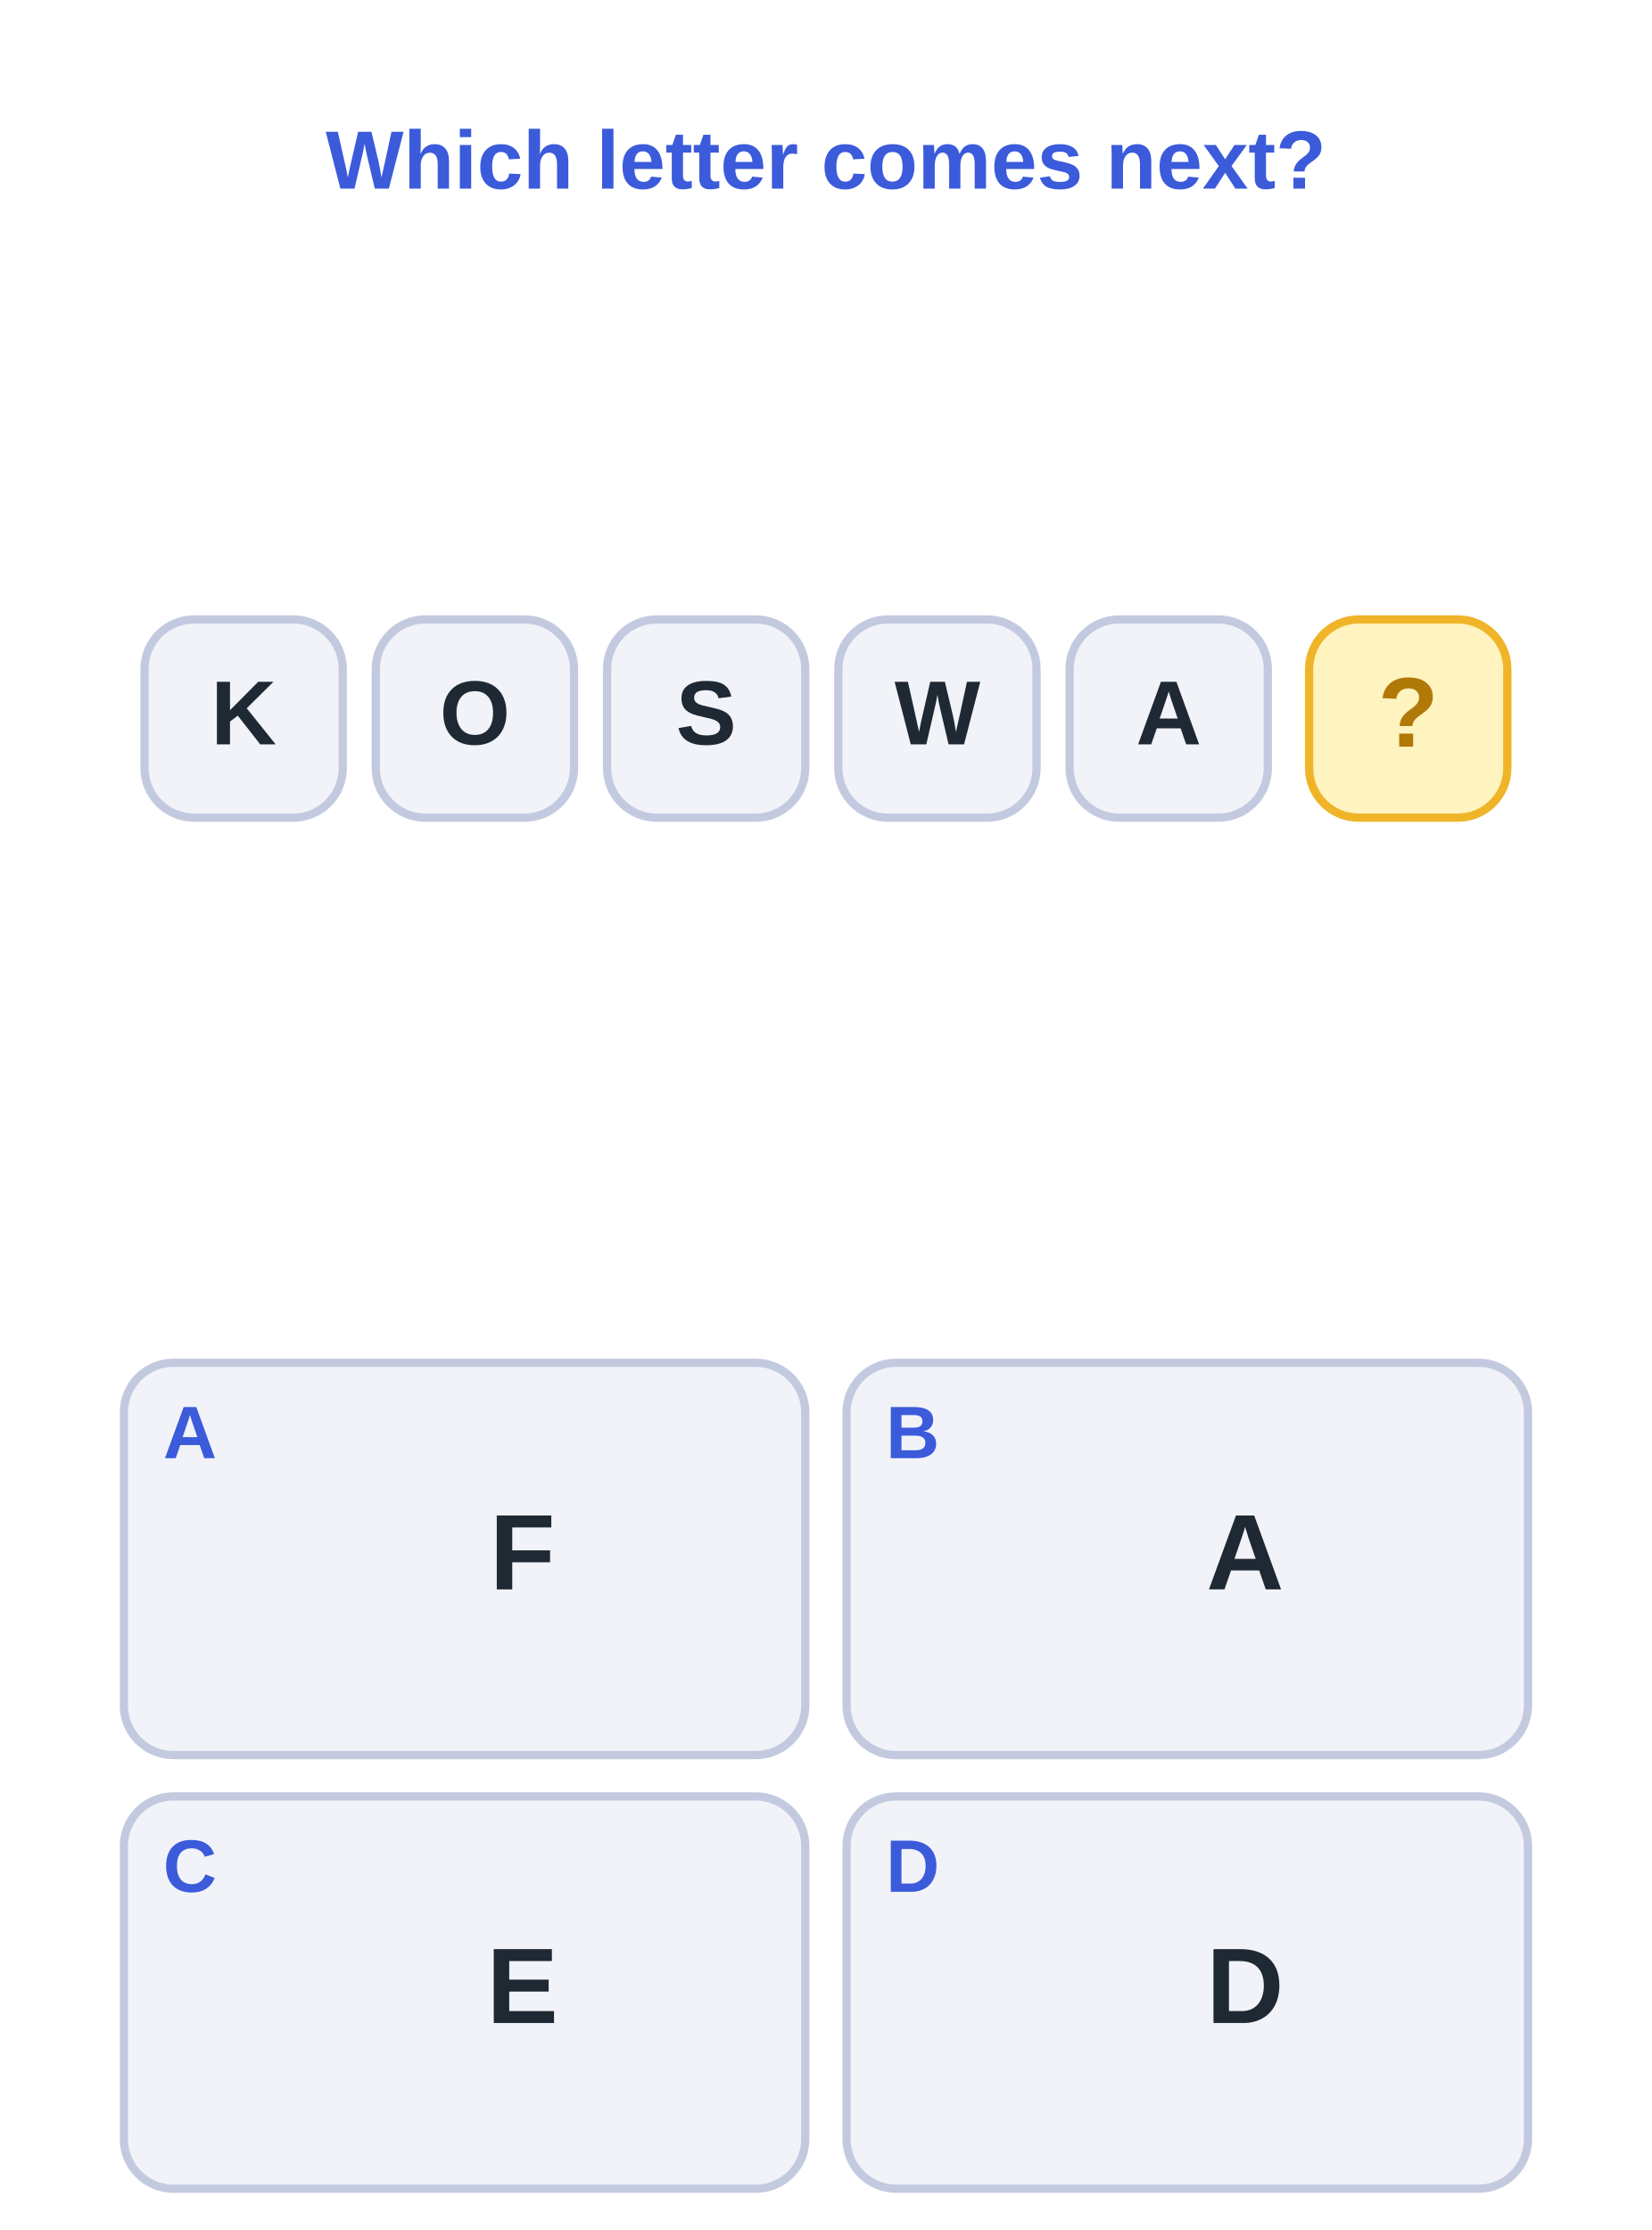
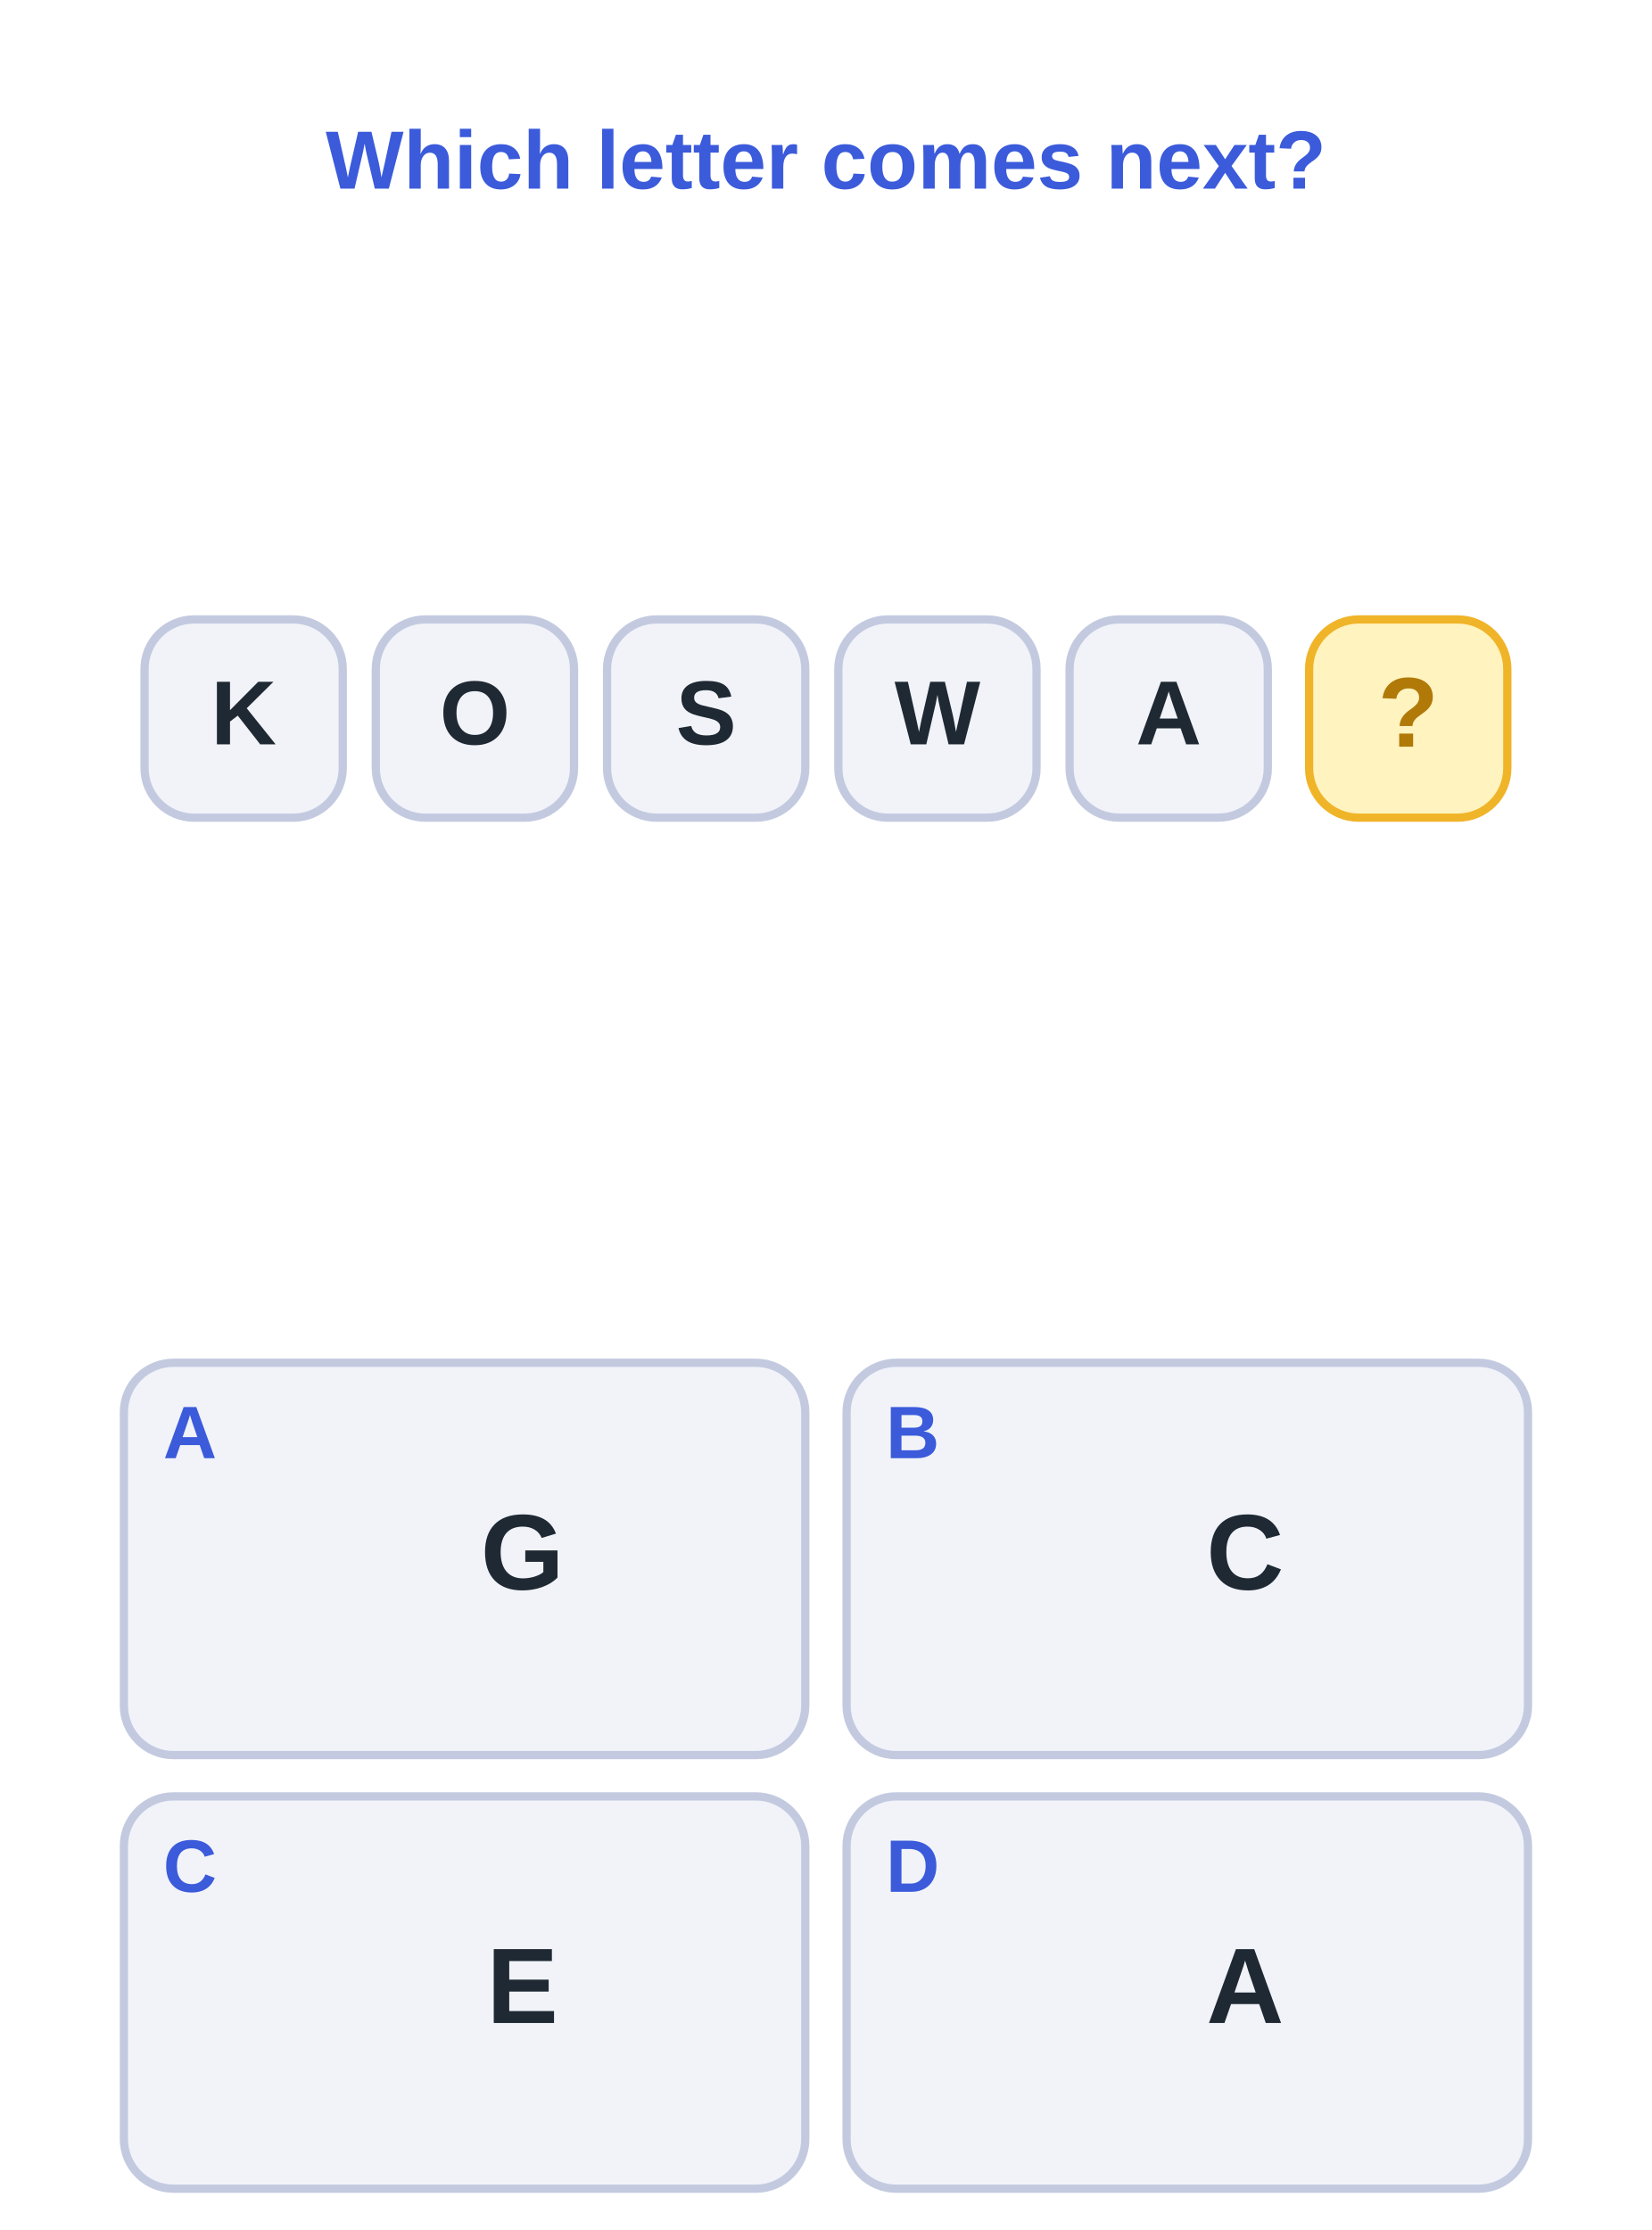
<svg xmlns="http://www.w3.org/2000/svg" viewBox="0 0 400 540" width="400" height="540" font-family="Verdana,Arial,sans-serif">
  <rect x="0" y="0" width="400" height="540" fill="#ffffff" />
  <text x="200.0" y="40" font-size="20" fill="#3b5bdb" text-anchor="middle" font-weight="bold" dominant-baseline="middle">Which letter comes next?</text>
  <rect x="35.0" y="150" width="48" height="48" rx="12" fill="#f1f3f9" stroke="#c3cae0" stroke-width="2" />
  <text x="59.0" y="174" font-size="22" fill="#1f2933" text-anchor="middle" font-weight="bold" dominant-baseline="middle">K</text>
  <rect x="91.0" y="150" width="48" height="48" rx="12" fill="#f1f3f9" stroke="#c3cae0" stroke-width="2" />
  <text x="115.0" y="174" font-size="22" fill="#1f2933" text-anchor="middle" font-weight="bold" dominant-baseline="middle">O</text>
  <rect x="147.0" y="150" width="48" height="48" rx="12" fill="#f1f3f9" stroke="#c3cae0" stroke-width="2" />
  <text x="171.0" y="174" font-size="22" fill="#1f2933" text-anchor="middle" font-weight="bold" dominant-baseline="middle">S</text>
  <rect x="203.0" y="150" width="48" height="48" rx="12" fill="#f1f3f9" stroke="#c3cae0" stroke-width="2" />
  <text x="227.0" y="174" font-size="22" fill="#1f2933" text-anchor="middle" font-weight="bold" dominant-baseline="middle">W</text>
  <rect x="259.0" y="150" width="48" height="48" rx="12" fill="#f1f3f9" stroke="#c3cae0" stroke-width="2" />
  <text x="283.0" y="174" font-size="22" fill="#1f2933" text-anchor="middle" font-weight="bold" dominant-baseline="middle">A</text>
  <rect x="317.0" y="150" width="48" height="48" rx="12" fill="#fff3bf" stroke="#f0b429" stroke-width="2" />
  <text x="341.0" y="174" font-size="24" fill="#b07908" text-anchor="middle" font-weight="bold" dominant-baseline="middle">?</text>
  <rect x="30" y="330" width="165" height="95" rx="12" fill="#f1f3f9" stroke="#c3cae0" stroke-width="2" />
  <text x="46" y="348" font-size="18" fill="#3b5bdb" text-anchor="middle" font-weight="bold" dominant-baseline="middle">A</text>
-   <text x="126.5" y="377.5" font-size="26" fill="#1f2933" text-anchor="middle" font-weight="bold" dominant-baseline="middle">F</text>
+   <text x="126.5" y="377.5" font-size="26" fill="#1f2933" text-anchor="middle" font-weight="bold" dominant-baseline="middle">G</text>
  <rect x="205" y="330" width="165" height="95" rx="12" fill="#f1f3f9" stroke="#c3cae0" stroke-width="2" />
  <text x="221" y="348" font-size="18" fill="#3b5bdb" text-anchor="middle" font-weight="bold" dominant-baseline="middle">B</text>
-   <text x="301.5" y="377.5" font-size="26" fill="#1f2933" text-anchor="middle" font-weight="bold" dominant-baseline="middle">A</text>
+   <text x="301.5" y="377.5" font-size="26" fill="#1f2933" text-anchor="middle" font-weight="bold" dominant-baseline="middle">C</text>
  <rect x="30" y="435" width="165" height="95" rx="12" fill="#f1f3f9" stroke="#c3cae0" stroke-width="2" />
  <text x="46" y="453" font-size="18" fill="#3b5bdb" text-anchor="middle" font-weight="bold" dominant-baseline="middle">C</text>
  <text x="126.5" y="482.5" font-size="26" fill="#1f2933" text-anchor="middle" font-weight="bold" dominant-baseline="middle">E</text>
  <rect x="205" y="435" width="165" height="95" rx="12" fill="#f1f3f9" stroke="#c3cae0" stroke-width="2" />
  <text x="221" y="453" font-size="18" fill="#3b5bdb" text-anchor="middle" font-weight="bold" dominant-baseline="middle">D</text>
-   <text x="301.5" y="482.5" font-size="26" fill="#1f2933" text-anchor="middle" font-weight="bold" dominant-baseline="middle">D</text>
+   <text x="301.5" y="482.5" font-size="26" fill="#1f2933" text-anchor="middle" font-weight="bold" dominant-baseline="middle">A</text>
</svg>
